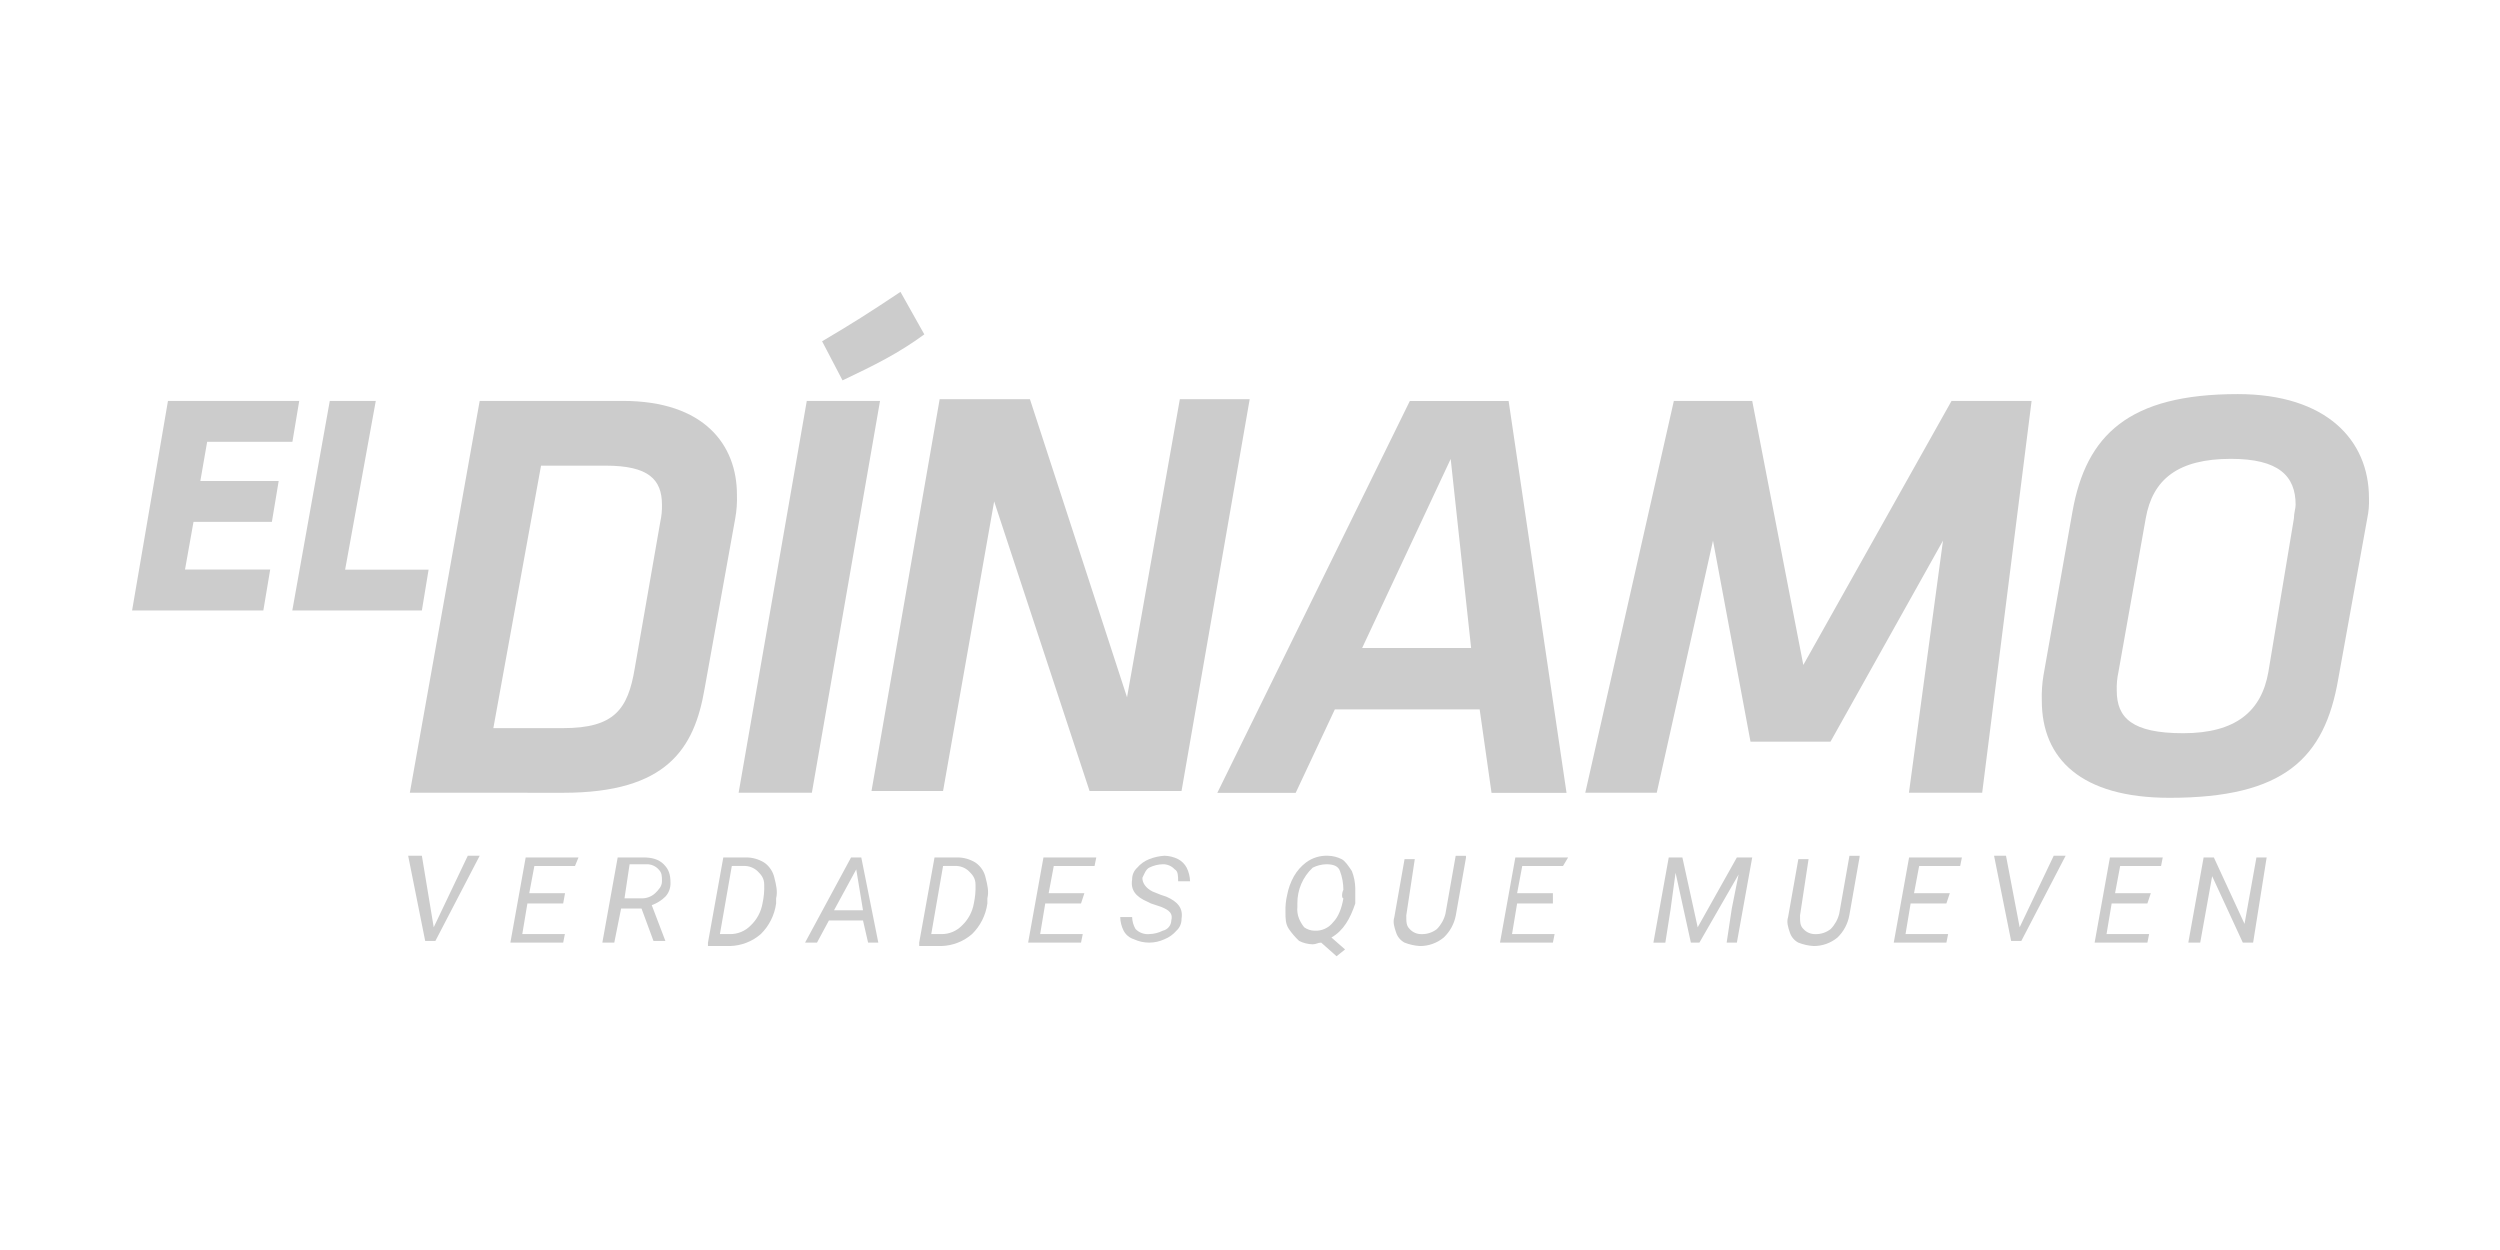
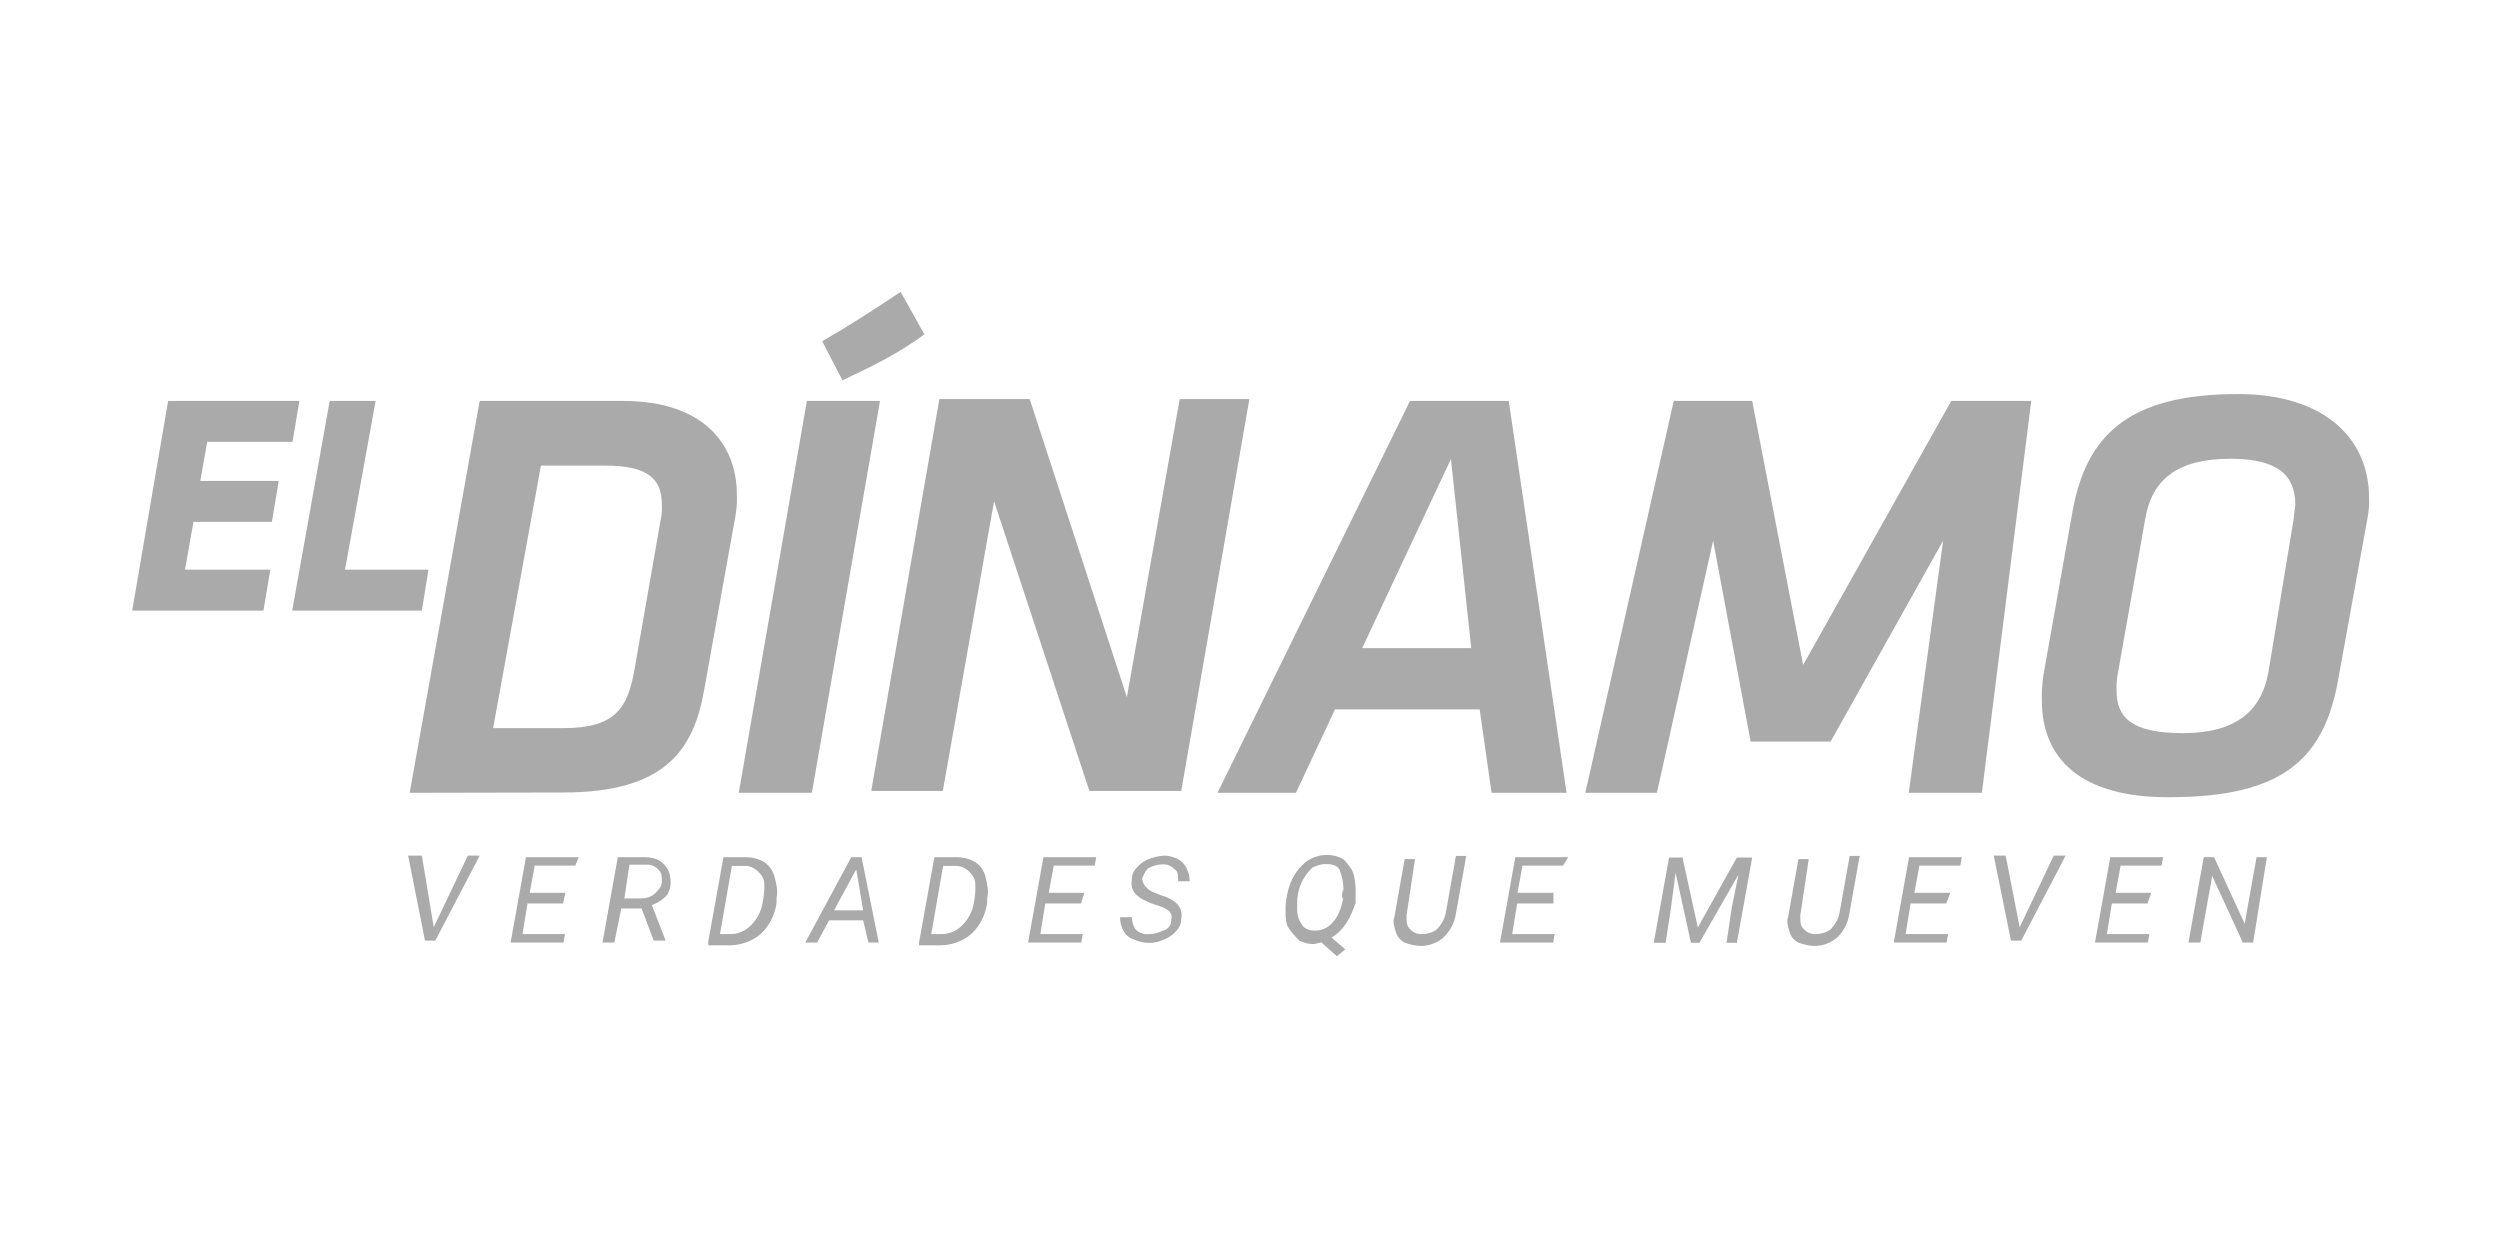
- <svg xmlns="http://www.w3.org/2000/svg" id="Capa_1" data-name="Capa 1" viewBox="0 0 800 400">
-   <defs>
-     <style>.cls-1{fill:#ccc;}</style>
-   </defs>
-   <path class="cls-1" d="M53.75,128.29h42l-2.18,13.08H66.29l-2.18,12.54H89.18L87,167H61.92L59.2,182.26H86.46l-2.19,13.08h-42Z" />
-   <path class="cls-1" d="M105.53,128.29h14.72l-9.81,54h26.71L135,195.34H93.54Z" />
-   <path class="cls-1" d="M131.15,253.67,153.5,128.29h45.79c26.17,0,36.53,14.17,36.53,30a35.61,35.61,0,0,1-.55,7.63l-9.81,54.52c-3.27,19.08-12,33.25-45.24,33.25ZM211.29,167a22.89,22.89,0,0,0,.54-5.46c0-8.17-4.36-12.53-18-12.53H173.13L157.87,233h22.35c16.35,0,20.71-6,22.89-19.07Z" />
-   <path class="cls-1" d="M258.17,128.29h23.44L259.8,253.67H236.36Z" />
-   <path class="cls-1" d="M318.13,160.45l-16.35,92.67h-22.9l21.81-125.37h28.89l31.07,95.39,16.9-95.39H399.9L378.09,253.12H348.66Z" />
-   <path class="cls-1" d="M473.49,227H427.15l-12.53,26.71H389.54l61.6-125.38h31.62l18.53,125.38h-24Zm-37.61-19.63h34.88l-6.54-60.5Z" />
-   <path class="cls-1" d="M621.76,173l-36,64.33H560.16l-12-64.33-18,80.68H507.29l28.34-125.38h25.08l16.35,84.49,47.43-84.49h25.62L634.3,253.67H610.86Z" />
-   <path class="cls-1" d="M653.38,224.23a41.57,41.57,0,0,1,.54-8.17l9.27-52.34c4.36-24.53,18-37.61,52.88-37.61,28.34,0,42,14.72,42,33.25a26.3,26.3,0,0,1-.55,6.54l-9.26,51.25c-4.36,25.62-17.45,38.15-54,38.15C665.91,255.3,653.38,242.77,653.38,224.23Zm80.67-58.33c0-1.63.55-3.27.55-4.36,0-9.26-5.45-14.71-20.71-14.71-16.9,0-25.08,6.54-27.26,19.07L677.91,215a24.21,24.21,0,0,0-.55,6c0,8.72,4.91,13.63,21.26,13.63,16.9,0,25.08-7.09,27.26-19.62Z" />
-   <path class="cls-1" d="M263.07,109.21c9.27-5.45,15.27-9.26,25.08-15.81L295.78,107c-8.18,6-15.81,9.81-26.17,14.72Z" />
-   <path class="cls-1" d="M138.79,296.73l10.9-22.89h3.81l-14.17,27.25h-3.27l-5.45-27.25H135Z" />
-   <path class="cls-1" d="M180.22,289.1H168.77l-1.64,9.81h13.63l-.54,2.73h-16.9l4.9-27.26h16.9L184,277.11H171l-1.64,8.72h11.45Z" />
-   <path class="cls-1" d="M205.29,290.74h-6.54l-2.18,10.9h-3.82l4.91-27.26h8.18c2.72,0,4.9.55,6.54,2.18s2.18,3.27,2.18,6a6.18,6.18,0,0,1-1.64,4.36,11.9,11.9,0,0,1-4.36,2.73l4.36,11.44h-3.81Zm-5.45-3.27h5.45a6.18,6.18,0,0,0,4.36-1.64c1.09-1.09,2.18-2.18,2.18-3.82s0-2.72-1.09-3.81a5,5,0,0,0-3.81-1.64h-5.46Z" />
-   <path class="cls-1" d="M226.55,301.64l4.91-27.26h7.08a11,11,0,0,1,6,1.64,8,8,0,0,1,3.27,4.9c.55,2.19,1.09,4.37.55,6.55v1.63a16.94,16.94,0,0,1-4.91,9.81,15.7,15.7,0,0,1-9.81,3.82h-7.09Zm7.63-24.53-3.81,21.8h3.27a9.06,9.06,0,0,0,6.54-2.72A12.71,12.71,0,0,0,244,289.1a24.21,24.21,0,0,0,.55-6c0-2.19-1.09-3.28-2.18-4.37a6.19,6.19,0,0,0-4.36-1.63Z" />
-   <path class="cls-1" d="M276.16,294.55H265.25l-3.81,7.09h-3.82l14.72-27.26h3.27l5.45,27.26h-3.27Zm-9.27-3.27h9.27L274,278.2Z" />
-   <path class="cls-1" d="M294.14,301.64l4.91-27.26h7.09a11,11,0,0,1,6,1.64,7.89,7.89,0,0,1,3.27,4.9c.55,2.19,1.09,4.37.55,6.55v1.63a16.89,16.89,0,0,1-4.91,9.81,15.65,15.65,0,0,1-9.81,3.82h-7.09Zm7.64-24.53L298,298.91h3.27a9,9,0,0,0,6.54-2.72,12.72,12.72,0,0,0,3.82-7.09,24.64,24.64,0,0,0,.54-6c0-2.19-1.09-3.28-2.18-4.37a6.18,6.18,0,0,0-4.36-1.63Z" />
-   <path class="cls-1" d="M345.93,289.1H334.48l-1.63,9.81h13.63l-.55,2.73H329l4.91-27.26h16.9l-.55,2.73H337.21l-1.64,8.72H347Z" />
-   <path class="cls-1" d="M374.82,294.55c.55-2.18-.54-3.27-3.27-4.36l-3.27-1.09-1.09-.54c-3.82-1.64-5.45-3.82-4.91-7.09a5,5,0,0,1,1.64-3.82,9.7,9.7,0,0,1,3.82-2.72,15.74,15.74,0,0,1,4.9-1.09,10.18,10.18,0,0,1,4.36,1.09,6.57,6.57,0,0,1,2.73,2.72,10.36,10.36,0,0,1,1.09,4.36H377c0-1.63,0-3.27-1.09-3.81a5,5,0,0,0-3.81-1.64,10.32,10.32,0,0,0-4.36,1.09c-1.09.55-1.64,2.18-2.18,3.27,0,1.64,1.09,3.28,3.27,4.37l2.72,1.09,1.64.54c3.81,1.64,5.45,3.82,4.9,7.09a4.94,4.94,0,0,1-1.63,3.81,9.82,9.82,0,0,1-3.82,2.73,11.58,11.58,0,0,1-9.81,0,5.57,5.57,0,0,1-3.27-2.73,10.18,10.18,0,0,1-1.09-4.36h3.81a7.94,7.94,0,0,0,1.09,3.82,5.4,5.4,0,0,0,4.37,1.63,10.21,10.21,0,0,0,4.36-1.09A3.45,3.45,0,0,0,374.82,294.55Z" />
-   <path class="cls-1" d="M426.06,300l4.36,3.82L427.7,306l-4.91-4.36c-1.09,0-1.63.54-2.72.54a10.18,10.18,0,0,1-4.36-1.09,23.87,23.87,0,0,1-3.27-3.81c-1.09-1.64-1.09-3.27-1.09-5.45a20.61,20.61,0,0,1,.54-5.45,19.64,19.64,0,0,1,2.18-6,14.58,14.58,0,0,1,3.82-4.36,10.92,10.92,0,0,1,7.08-2.18,10.18,10.18,0,0,1,4.36,1.09c1.09.54,2.18,2.18,3.27,3.81a16,16,0,0,1,1.09,5.46v4.9C432.06,294,429.88,297.82,426.06,300Zm3.82-15.26a17,17,0,0,0-1.09-6c-.55-1.63-2.18-2.18-4.36-2.18a10.32,10.32,0,0,0-4.36,1.09,15.41,15.41,0,0,0-4.91,11.45v1.09a8,8,0,0,0,.55,3.82,11.76,11.76,0,0,0,1.63,2.72,5.82,5.82,0,0,0,3.27,1.09,7,7,0,0,0,6-2.72c1.63-1.64,2.72-4.36,3.27-7.63C429.33,287.47,429.33,285.83,429.88,284.74Z" />
-   <path class="cls-1" d="M469.13,274.38l-3.27,18.54A13.07,13.07,0,0,1,462,300a11.79,11.79,0,0,1-7.63,2.73,16.09,16.09,0,0,1-4.91-1.09,5.59,5.59,0,0,1-2.72-3.27c-.55-1.64-1.09-3.27-.55-4.91l3.27-18.53h3.27l-2.72,18c0,2.18,0,3.27,1.09,4.36a4.94,4.94,0,0,0,3.81,1.63,7.61,7.61,0,0,0,4.91-1.63,10.6,10.6,0,0,0,2.73-4.91l3.27-18.53h3.27Z" />
-   <path class="cls-1" d="M496.93,289.1H485.48l-1.63,9.81h13.62l-.54,2.73H480l4.91-27.26h16.89l-1.63,2.73H487.12l-1.64,8.72h11.45Z" />
-   <path class="cls-1" d="M538.36,274.38l4.9,22.35,12.54-22.35h4.91l-4.91,27.26h-3.27l1.64-10.9,2.18-10.91-12.54,21.81h-2.73l-4.9-22.35-1.64,12-1.63,10.36h-3.82L534,274.38Z" />
-   <path class="cls-1" d="M595.05,274.38l-3.27,18.54A13.07,13.07,0,0,1,588,300a11.79,11.79,0,0,1-7.63,2.73,16,16,0,0,1-4.9-1.09,5.6,5.6,0,0,1-2.73-3.27c-.55-1.64-1.09-3.27-.55-4.91l3.28-18.53h3.27l-2.73,18c0,2.18,0,3.27,1.09,4.36a5,5,0,0,0,3.82,1.63,7.58,7.58,0,0,0,4.9-1.63,10.6,10.6,0,0,0,2.73-4.91l3.27-18.53h3.27Z" />
-   <path class="cls-1" d="M622.85,289.1H611.4l-1.63,9.81H623.4l-.55,2.73H606l4.91-27.26h16.9l-.55,2.73H614.13l-1.64,8.72h11.45Z" />
-   <path class="cls-1" d="M646.29,296.73l10.9-22.89H661l-14.17,27.25h-3.27l-5.46-27.25h3.82Z" />
-   <path class="cls-1" d="M687.17,289.1H675.73l-1.64,9.81h13.63l-.55,2.73H670.28l4.9-27.26h16.9l-.54,2.73H678.45l-1.63,8.72h11.44Z" />
-   <path class="cls-1" d="M721,301.64H717.7l-9.81-21.26-3.82,21.26h-3.81l4.9-27.26h3.27l9.82,21.26,3.81-21.26h3.27Z" />
+ <svg xmlns="http://www.w3.org/2000/svg" version="1.1" id="Capa_1" x="0px" y="0px" viewBox="0 0 800 400" style="enable-background:new 0 0 800 400;" xml:space="preserve">
+   <style type="text/css">
+ 	.st0{fill:#AAAAAA;}
+ </style>
+   <path class="st0" d="M53.8,128.3h42l-2.2,13.1H66.3l-2.2,12.5h25.1L87,167H61.9l-2.7,15.3h27.3l-2.2,13.1h-42L53.8,128.3z" />
+   <path class="st0" d="M105.5,128.3h14.7l-9.8,54h26.7l-2.1,13.1H93.5L105.5,128.3z" />
+   <path class="st0" d="M131.1,253.7l22.4-125.4h45.8c26.2,0,36.5,14.2,36.5,30c0.1,2.6-0.1,5.1-0.6,7.6l-9.8,54.5  c-3.3,19.1-12,33.2-45.2,33.2L131.1,253.7z M211.3,167c0.4-1.8,0.6-3.6,0.5-5.5c0-8.2-4.4-12.5-18-12.5h-20.7l-15.3,84h22.4  c16.4,0,20.7-6,22.9-19.1L211.3,167z" />
+   <path class="st0" d="M258.2,128.3h23.4l-21.8,125.4h-23.4L258.2,128.3z" />
+   <path class="st0" d="M318.1,160.4l-16.4,92.7h-22.9l21.8-125.4h28.9l31.1,95.4l16.9-95.4h22.3l-21.8,125.4h-29.4L318.1,160.4z" />
+   <path class="st0" d="M473.5,227h-46.3l-12.5,26.7h-25.1l61.6-125.4h31.6l18.5,125.4h-24L473.5,227z M435.9,207.4h34.9l-6.5-60.5  L435.9,207.4z" />
+   <path class="st0" d="M621.8,173l-36,64.3h-25.6l-12-64.3l-18,80.7h-22.9l28.3-125.4h25.1l16.3,84.5l47.4-84.5h25.6l-15.8,125.4  h-23.4L621.8,173z" />
+   <path class="st0" d="M653.4,224.2c-0.1-2.7,0.1-5.5,0.5-8.2l9.3-52.3c4.4-24.5,18-37.6,52.9-37.6c28.3,0,42,14.7,42,33.2  c0.1,2.2-0.1,4.4-0.5,6.5l-9.3,51.2c-4.4,25.6-17.5,38.1-54,38.1C665.9,255.3,653.4,242.8,653.4,224.2z M734,165.9  c0-1.6,0.5-3.3,0.5-4.4c0-9.3-5.5-14.7-20.7-14.7c-16.9,0-25.1,6.5-27.3,19.1l-8.7,49.1c-0.4,2-0.6,4-0.5,6  c0,8.7,4.9,13.6,21.3,13.6c16.9,0,25.1-7.1,27.3-19.6L734,165.9z" />
+   <path class="st0" d="M263.1,109.2c9.3-5.4,15.3-9.3,25.1-15.8l7.6,13.6c-8.2,6-15.8,9.8-26.2,14.7L263.1,109.2z" />
+   <path class="st0" d="M138.8,296.7l10.9-22.9h3.8l-14.2,27.2h-3.3l-5.4-27.2h4.4L138.8,296.7z" />
+   <path class="st0" d="M180.2,289.1h-11.4l-1.6,9.8h13.6l-0.5,2.7h-16.9l4.9-27.3h16.9l-1.1,2.7h-13l-1.6,8.7h11.4L180.2,289.1z" />
+   <path class="st0" d="M205.3,290.7h-6.5l-2.2,10.9h-3.8l4.9-27.3h8.2c2.7,0,4.9,0.5,6.5,2.2s2.2,3.3,2.2,6c0,1.6-0.5,3.2-1.6,4.4  c-1.2,1.2-2.7,2.1-4.4,2.7l4.4,11.4h-3.8L205.3,290.7z M199.8,287.5h5.4c1.6,0,3.2-0.5,4.4-1.6c1.1-1.1,2.2-2.2,2.2-3.8  s0-2.7-1.1-3.8c-1-1.1-2.4-1.7-3.8-1.6h-5.5L199.8,287.5z" />
+   <path class="st0" d="M226.6,301.6l4.9-27.3h7.1c2.1,0,4.2,0.5,6,1.6c1.7,1.2,2.8,2.9,3.3,4.9c0.6,2.2,1.1,4.4,0.6,6.5v1.6  c-0.5,3.7-2.2,7.2-4.9,9.8c-2.7,2.4-6.2,3.7-9.8,3.8h-7.1L226.6,301.6z M234.2,277.1l-3.8,21.8h3.3c2.5,0,4.8-1,6.5-2.7  c2-1.9,3.3-4.4,3.8-7.1c0.4-2,0.6-4,0.6-6c0-2.2-1.1-3.3-2.2-4.4c-1.2-1.1-2.7-1.7-4.4-1.6L234.2,277.1z" />
+   <path class="st0" d="M276.2,294.5h-10.9l-3.8,7.1h-3.8l14.7-27.3h3.3l5.5,27.3h-3.3L276.2,294.5z M266.9,291.3h9.3l-2.2-13.1  L266.9,291.3z" />
+   <path class="st0" d="M294.1,301.6l4.9-27.3h7.1c2.1,0,4.2,0.5,6,1.6c1.7,1.1,2.9,2.9,3.3,4.9c0.5,2.2,1.1,4.4,0.5,6.5v1.6  c-0.5,3.7-2.2,7.2-4.9,9.8c-2.7,2.4-6.2,3.7-9.8,3.8h-7.1L294.1,301.6z M301.8,277.1l-3.8,21.8h3.3c2.5,0,4.8-1,6.5-2.7  c2-1.9,3.3-4.4,3.8-7.1c0.4-2,0.6-4,0.5-6c0-2.2-1.1-3.3-2.2-4.4c-1.2-1.1-2.7-1.7-4.4-1.6L301.8,277.1z" />
+   <path class="st0" d="M345.9,289.1h-11.4l-1.6,9.8h13.6l-0.5,2.7H329l4.9-27.3h16.9l-0.5,2.7h-13.1l-1.6,8.7H347L345.9,289.1z" />
+   <path class="st0" d="M374.8,294.5c0.5-2.2-0.5-3.3-3.3-4.4l-3.3-1.1l-1.1-0.5c-3.8-1.6-5.5-3.8-4.9-7.1c0-1.5,0.6-2.8,1.6-3.8  c1-1.2,2.3-2.1,3.8-2.7c1.6-0.6,3.2-1,4.9-1.1c1.5,0,3,0.4,4.4,1.1c1.2,0.6,2.1,1.6,2.7,2.7c0.7,1.4,1.1,2.8,1.1,4.4H377  c0-1.6,0-3.3-1.1-3.8c-1-1.1-2.4-1.7-3.8-1.6c-1.5,0-3,0.4-4.4,1.1c-1.1,0.5-1.6,2.2-2.2,3.3c0,1.6,1.1,3.3,3.3,4.4l2.7,1.1l1.6,0.5  c3.8,1.6,5.5,3.8,4.9,7.1c0,1.4-0.6,2.8-1.6,3.8c-1,1.2-2.3,2.1-3.8,2.7c-3.1,1.5-6.7,1.5-9.8,0c-1.4-0.4-2.6-1.4-3.3-2.7  c-0.7-1.4-1.1-2.8-1.1-4.4h3.8c0,1.3,0.4,2.7,1.1,3.8c1.1,1.2,2.7,1.8,4.4,1.6c1.5,0,3-0.4,4.4-1.1  C373.7,297.5,374.8,296.1,374.8,294.5z" />
+   <path class="st0" d="M426.1,300l4.4,3.8l-2.7,2.2l-4.9-4.4c-1.1,0-1.6,0.5-2.7,0.5c-1.5,0-3-0.4-4.4-1.1c-1.2-1.2-2.3-2.4-3.3-3.8  c-1.1-1.6-1.1-3.3-1.1-5.5c-0.1-1.8,0.1-3.7,0.5-5.5c0.4-2.1,1.1-4.1,2.2-6c1-1.7,2.3-3.2,3.8-4.4c2-1.5,4.5-2.3,7.1-2.2  c1.5,0,3,0.4,4.4,1.1c1.1,0.5,2.2,2.2,3.3,3.8c0.7,1.7,1,3.6,1.1,5.5v4.9C432.1,294,429.9,297.8,426.1,300z M429.9,284.7  c0-2-0.4-4.1-1.1-6c-0.5-1.6-2.2-2.2-4.4-2.2c-1.5,0-3,0.4-4.4,1.1c-3.2,3-5,7.1-4.9,11.5v1.1c-0.1,1.3,0.1,2.6,0.5,3.8  c0.4,1,1,1.9,1.6,2.7c1,0.7,2.1,1.1,3.3,1.1c2.3,0.1,4.6-0.9,6-2.7c1.6-1.6,2.7-4.4,3.3-7.6C429.3,287.5,429.3,285.8,429.9,284.7z" />
+   <path class="st0" d="M469.1,274.4l-3.3,18.5c-0.5,2.7-1.9,5.2-3.9,7.1c-2.1,1.8-4.8,2.8-7.6,2.7c-1.7-0.1-3.3-0.5-4.9-1.1  c-1.3-0.7-2.3-1.9-2.7-3.3c-0.5-1.6-1.1-3.3-0.5-4.9l3.3-18.5h3.3l-2.7,18c0,2.2,0,3.3,1.1,4.4c1,1.1,2.4,1.7,3.8,1.6  c1.8,0,3.5-0.5,4.9-1.6c1.3-1.4,2.3-3.1,2.7-4.9l3.3-18.5h3.3L469.1,274.4z" />
+   <path class="st0" d="M496.9,289.1h-11.4l-1.6,9.8h13.6l-0.5,2.7H480l4.9-27.3h16.9l-1.6,2.7h-13l-1.6,8.7h11.5V289.1z" />
+   <path class="st0" d="M538.4,274.4l4.9,22.4l12.5-22.4h4.9l-4.9,27.3h-3.3l1.6-10.9l2.2-10.9l-12.5,21.8h-2.7l-4.9-22.4l-1.6,12  l-1.6,10.4h-3.8l4.9-27.3H538.4z" />
+   <path class="st0" d="M595,274.4l-3.3,18.5c-0.5,2.7-1.8,5.2-3.8,7.1c-2.1,1.8-4.8,2.8-7.6,2.7c-1.7-0.1-3.3-0.5-4.9-1.1  c-1.3-0.7-2.3-1.9-2.7-3.3c-0.5-1.6-1.1-3.3-0.5-4.9l3.3-18.5h3.3l-2.7,18c0,2.2,0,3.3,1.1,4.4c1,1.1,2.4,1.7,3.8,1.6  c1.8,0,3.5-0.5,4.9-1.6c1.3-1.4,2.3-3.1,2.7-4.9l3.3-18.5h3.3L595,274.4z" />
+   <path class="st0" d="M622.8,289.1h-11.4l-1.6,9.8h13.6l-0.5,2.7H606l4.9-27.3h16.9l-0.5,2.7h-13.1l-1.6,8.7h11.5L622.8,289.1z" />
+   <path class="st0" d="M646.3,296.7l10.9-22.9h3.8l-14.2,27.2h-3.3l-5.5-27.2h3.8L646.3,296.7z" />
+   <path class="st0" d="M687.2,289.1h-11.4l-1.6,9.8h13.6l-0.5,2.7h-16.9l4.9-27.3h16.9l-0.5,2.7h-13.1l-1.6,8.7h11.4L687.2,289.1z" />
+   <path class="st0" d="M721,301.6h-3.3l-9.8-21.3l-3.8,21.3h-3.8l4.9-27.3h3.3l9.8,21.3l3.8-21.3h3.3L721,301.6z" />
</svg>
